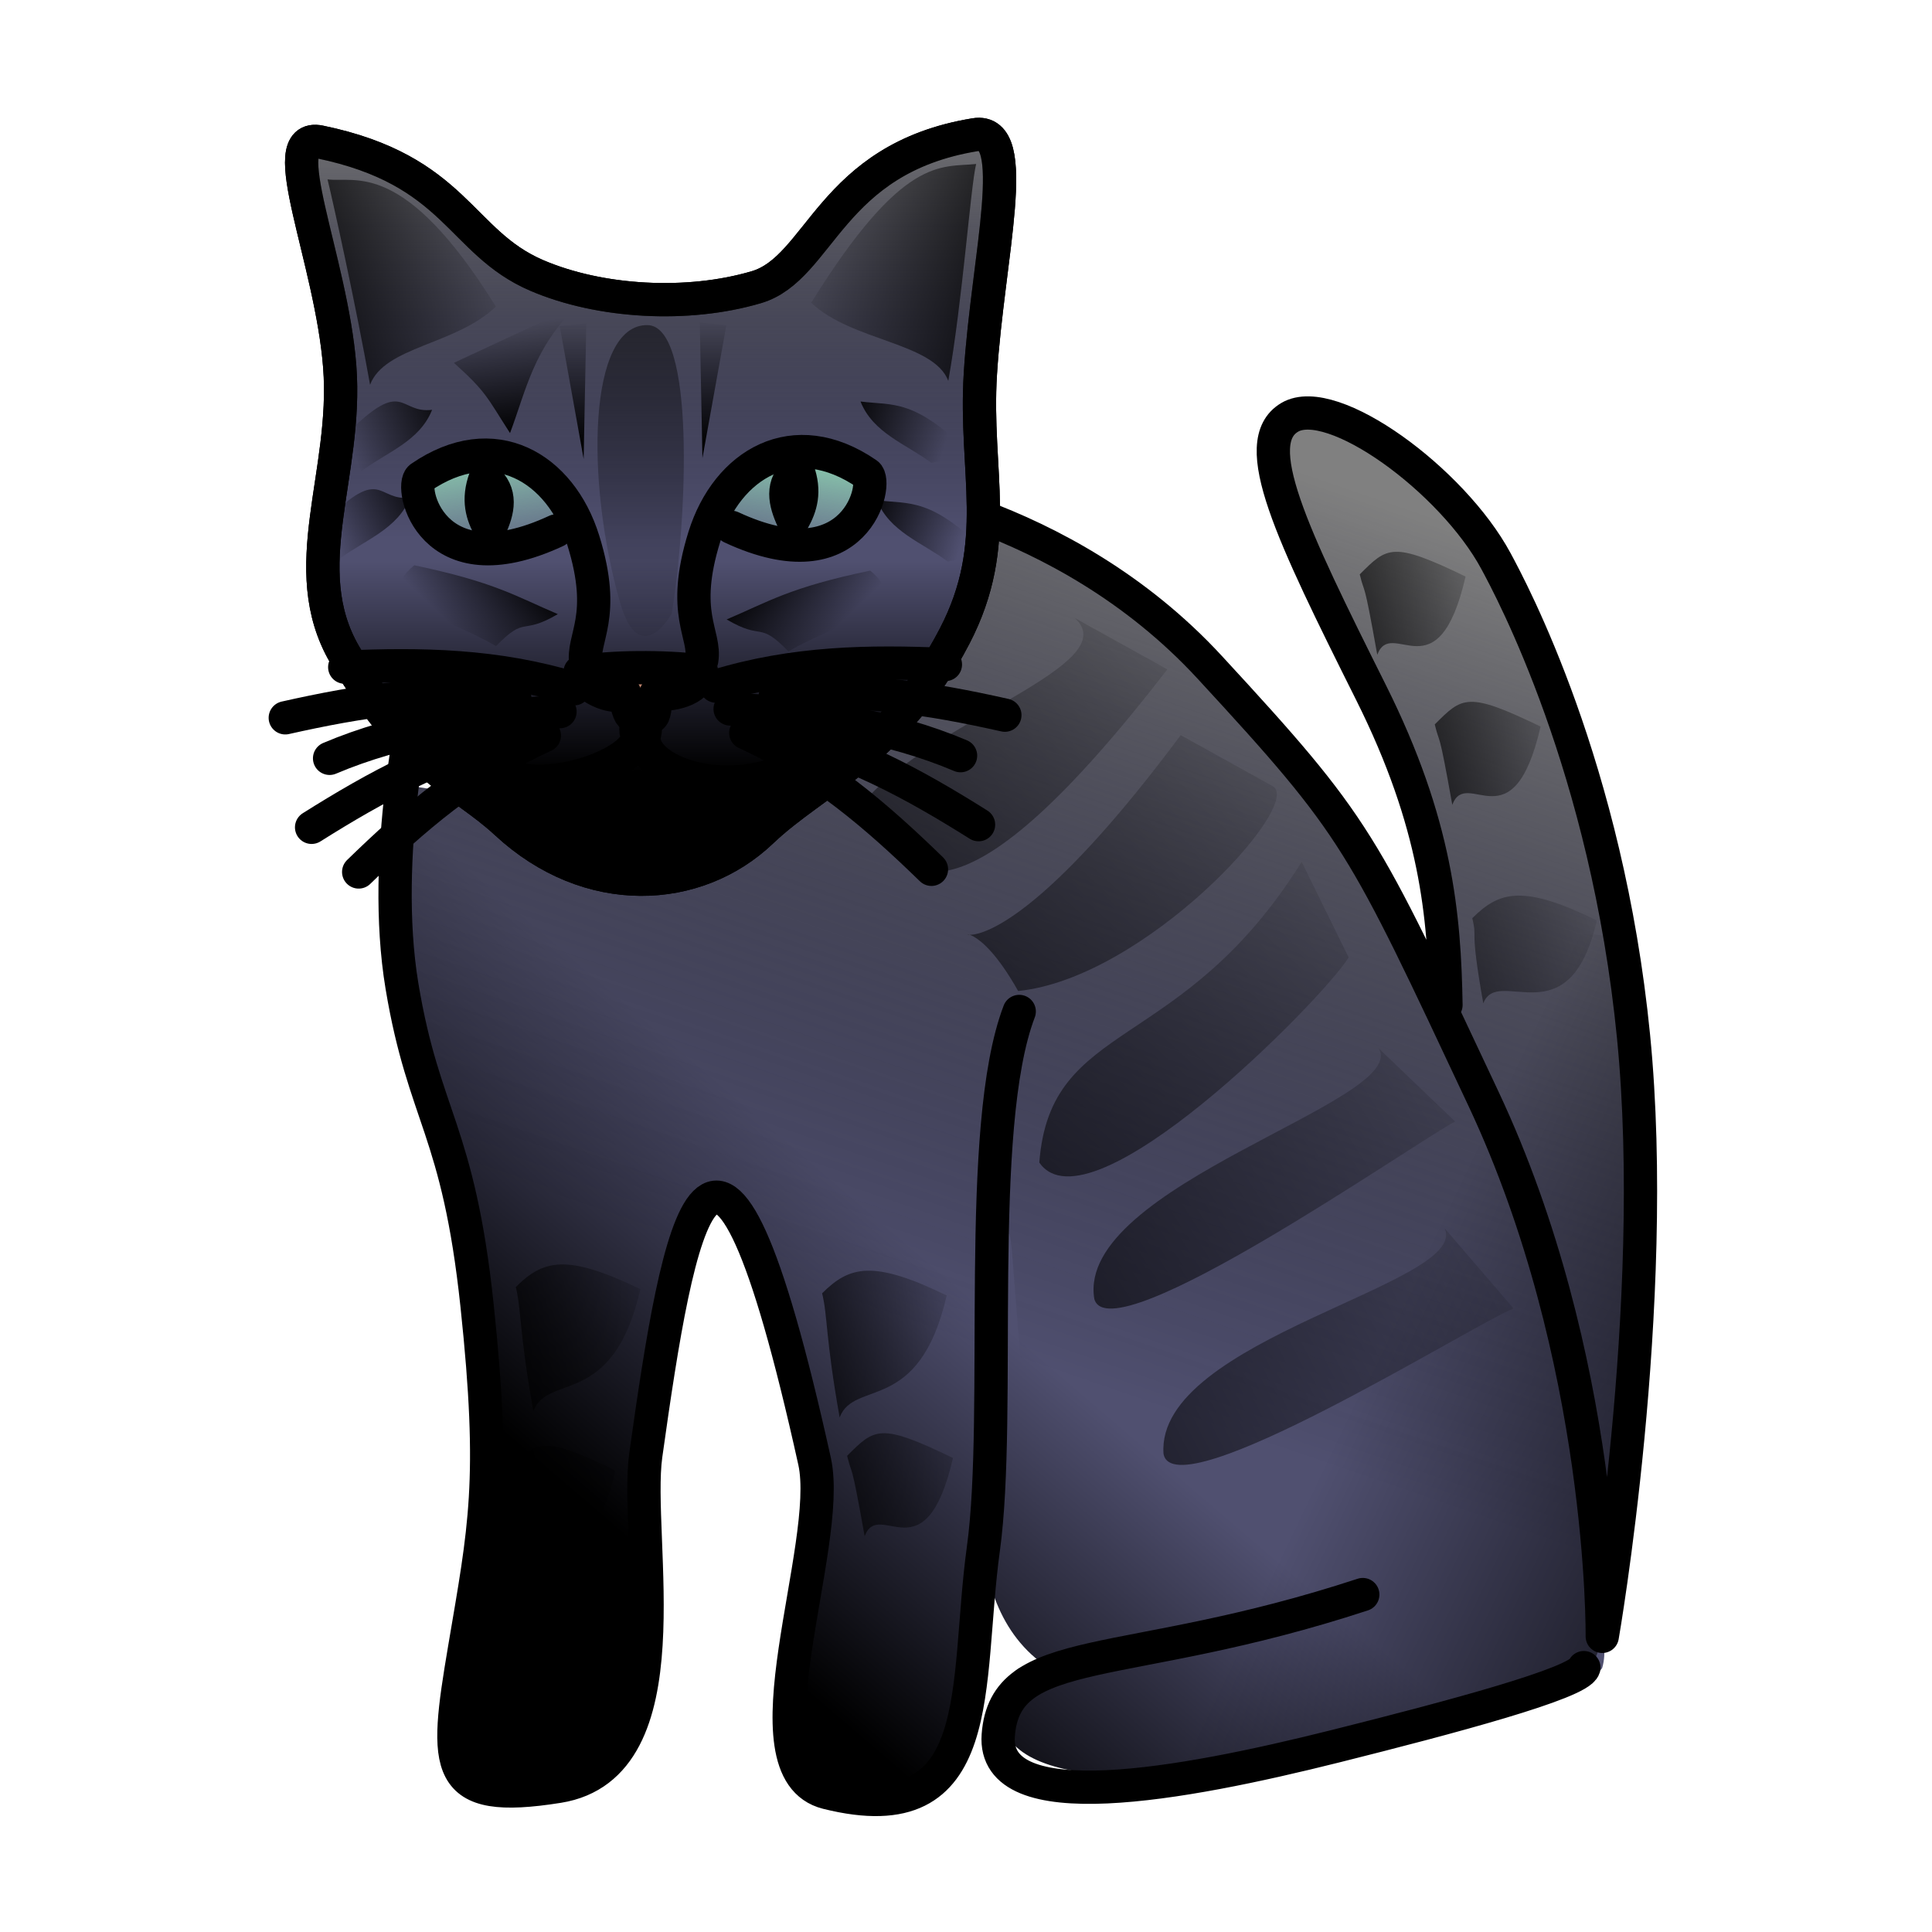
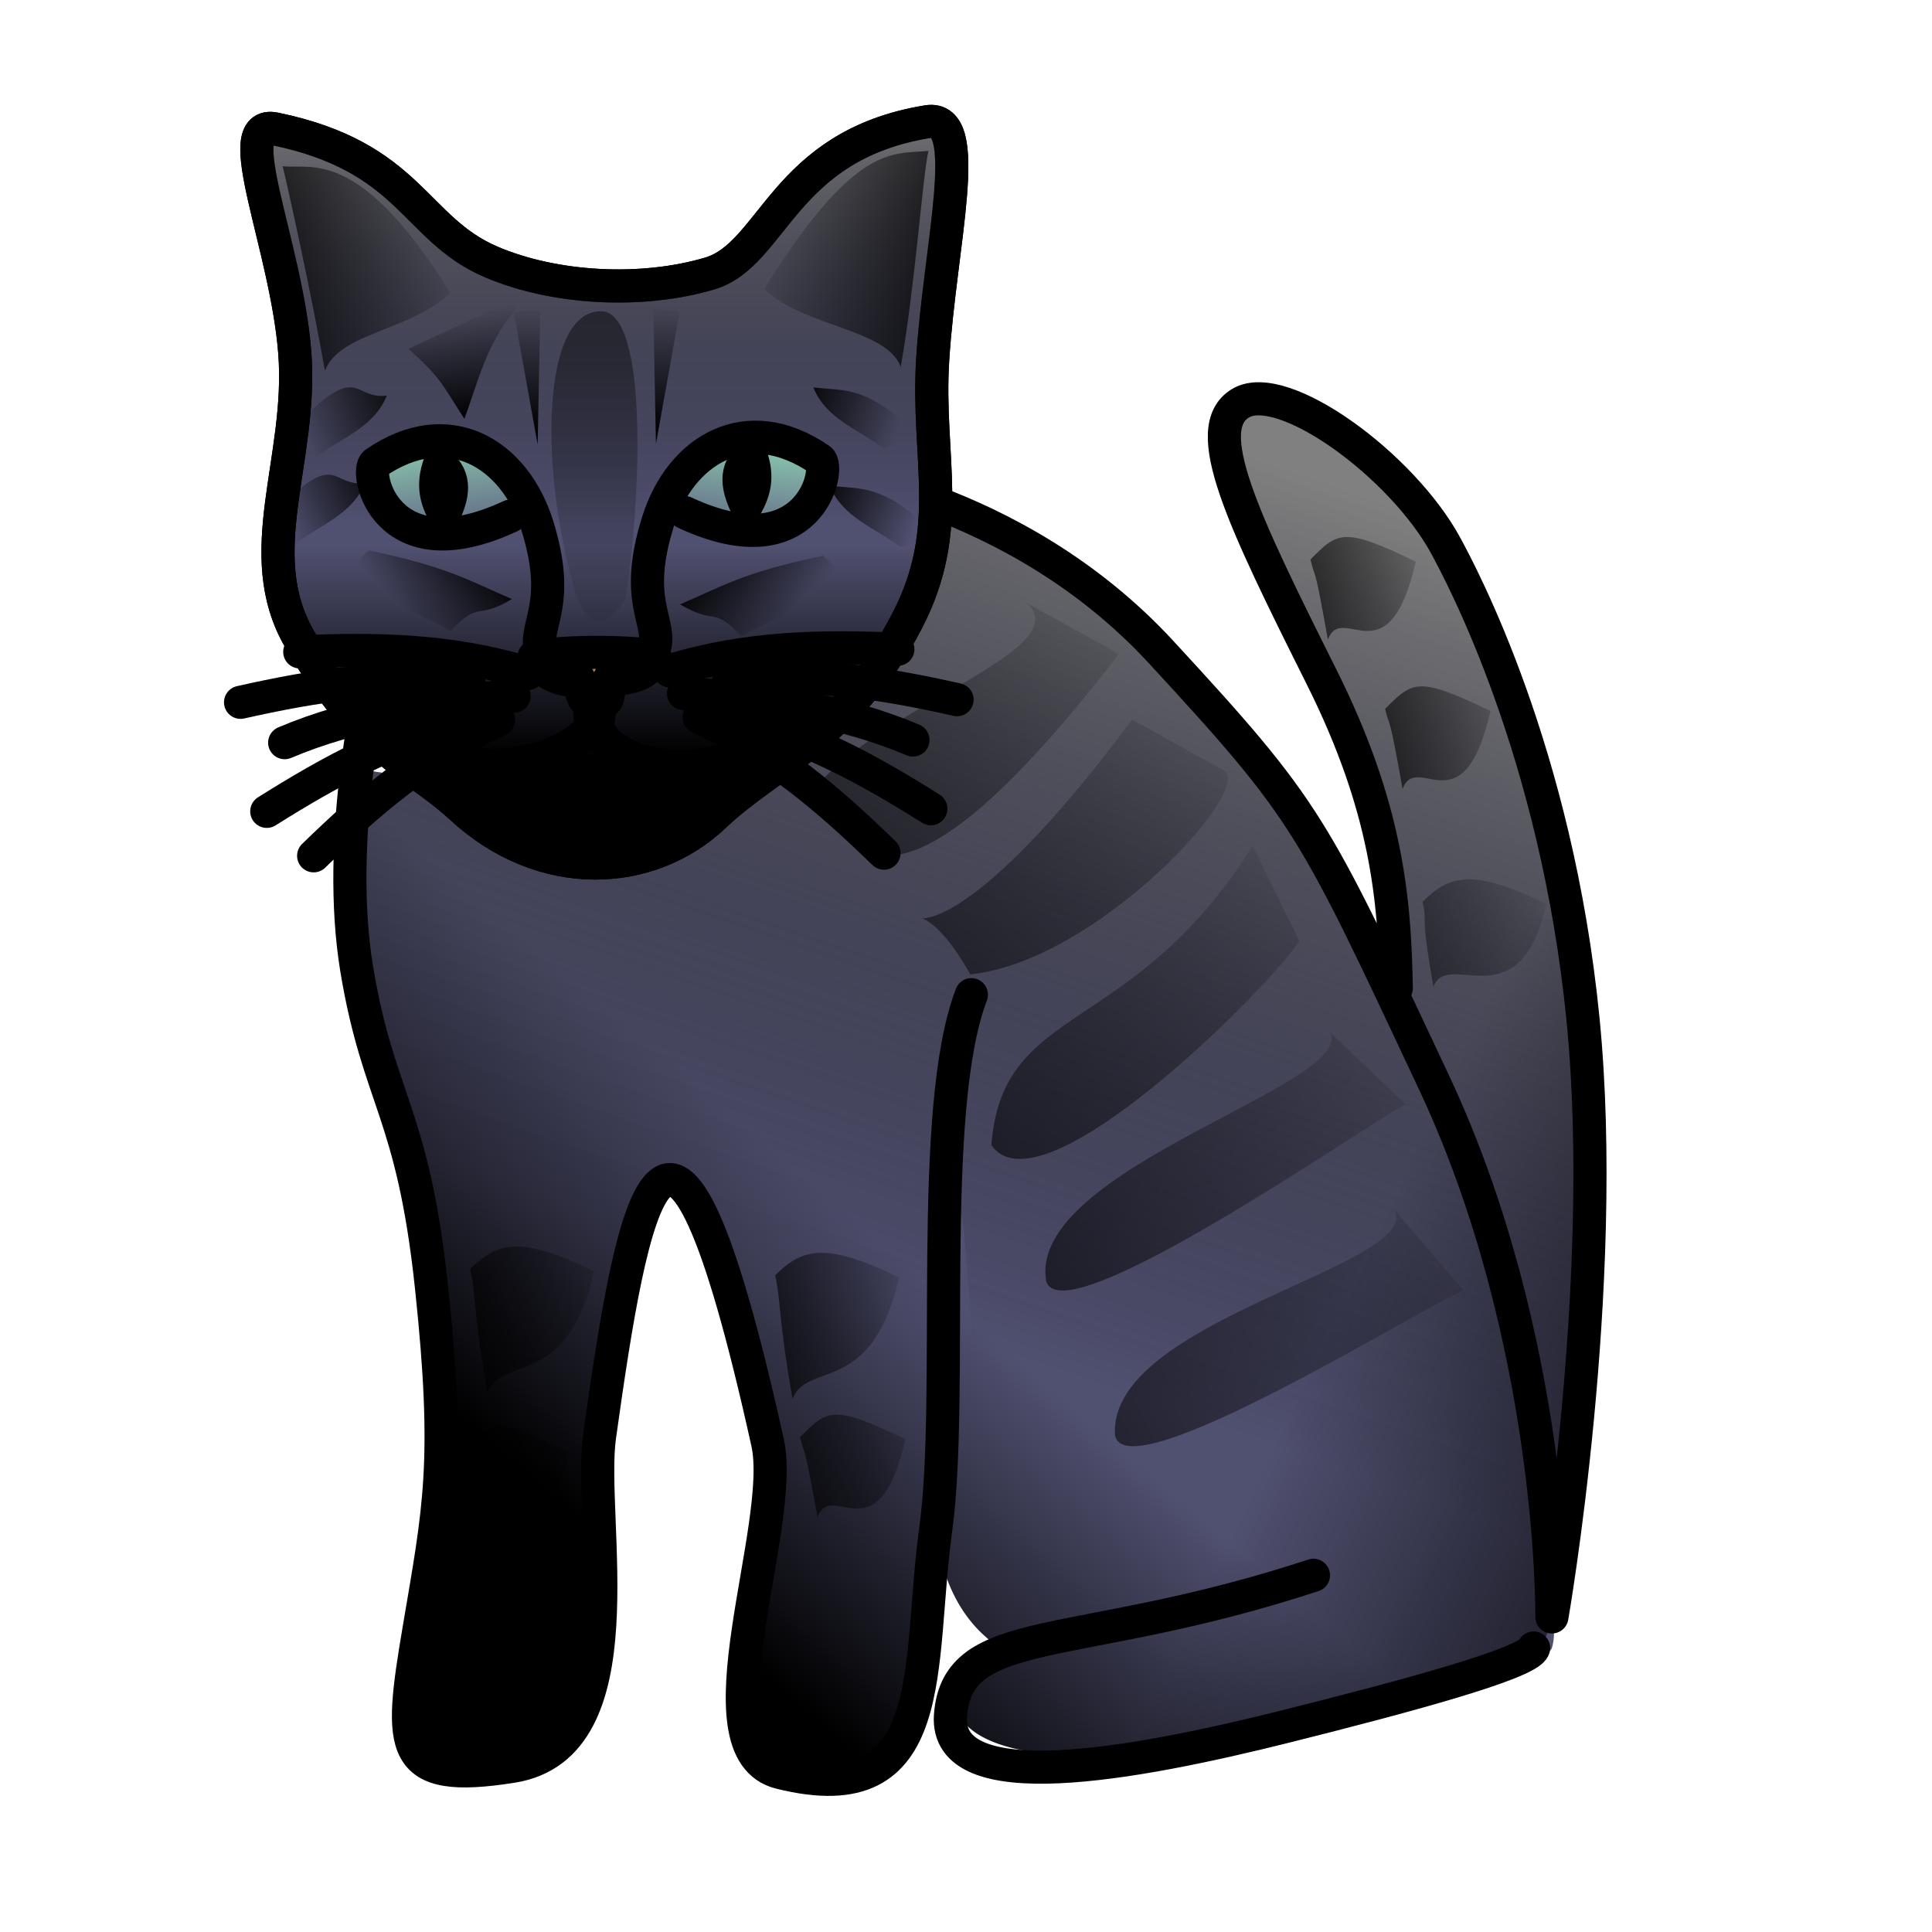
- <svg xmlns="http://www.w3.org/2000/svg" xmlns:xlink="http://www.w3.org/1999/xlink" overflow="hidden" viewBox="-21 -6 929 929" id="svg36220" version="1.0">
+ <svg xmlns="http://www.w3.org/2000/svg" xmlns:xlink="http://www.w3.org/1999/xlink" viewBox="0 0 933 933" width="933" height="933" id="svg36220" version="1.0">
  <defs id="defs36222">
    <linearGradient xlink:href="#linearGradient2507" id="linearGradient3296" gradientUnits="userSpaceOnUse" x1="472.81" y1="747.087" x2="472.81" y2="566.33" gradientTransform="matrix(0.559455,0,0,0.559455,27.3235,-53.02605)" />
    <linearGradient id="linearGradient3284">
      <stop style="stop-color:#808080;stop-opacity:1;" offset="0" id="stop3286" />
      <stop style="stop-color:#000000;stop-opacity:0;" offset="1" id="stop3288" />
    </linearGradient>
    <linearGradient xlink:href="#linearGradient3284" id="linearGradient3290" x1="466.629" y1="160.42" x2="466.629" y2="546.33" gradientUnits="userSpaceOnUse" gradientTransform="matrix(0.559455,0,0,0.559455,27.3235,-53.02605)" />
    <linearGradient xlink:href="#linearGradient3268" id="linearGradient3278" gradientUnits="userSpaceOnUse" x1="337.506" y1="472.642" x2="352.788" y2="578.182" gradientTransform="matrix(-0.559456,0,0,0.559456,549.4887,-52.09384)" />
    <linearGradient id="linearGradient3268">
      <stop style="stop-color:#8accae;stop-opacity:1;" offset="0" id="stop3270" />
      <stop style="stop-color:#9fc1cd;stop-opacity:0;" offset="1" id="stop3272" />
    </linearGradient>
    <linearGradient xlink:href="#linearGradient3268" id="linearGradient3274" x1="337.506" y1="472.642" x2="352.788" y2="578.182" gradientUnits="userSpaceOnUse" gradientTransform="matrix(0.559456,0,0,0.559456,27.32348,-53.02622)" />
    <linearGradient xlink:href="#linearGradient2305" id="linearGradient2313" x1="2087.14" y1="-485" x2="2033.252" y2="-862.516" gradientUnits="userSpaceOnUse" gradientTransform="matrix(0.135611,0,0,0.135611,-56.0192,268.0155)" />
    <linearGradient xlink:href="#linearGradient2305" id="linearGradient2311" x1="2394.735" y1="-485" x2="2394.735" y2="-938.333" gradientUnits="userSpaceOnUse" gradientTransform="matrix(0.135611,0,0,0.135611,-70.21801,275.0347)" />
    <linearGradient xlink:href="#linearGradient2305" id="linearGradient2317" gradientUnits="userSpaceOnUse" gradientTransform="matrix(1.323656e-2,-0.134963,0.134963,1.323656e-2,204.0726,567.4393)" x1="2470.081" y1="-364.988" x2="2309.711" y2="-733.761" />
    <linearGradient xlink:href="#linearGradient2305" id="linearGradient2323" gradientUnits="userSpaceOnUse" x1="2234.743" y1="-614.407" x2="1987.283" y2="-832.365" gradientTransform="matrix(5.436992e-3,-0.135501,0.135501,5.436992e-3,301.7144,571.9769)" />
    <linearGradient xlink:href="#linearGradient2305" id="linearGradient2333" gradientUnits="userSpaceOnUse" x1="3417.107" y1="711.97" x2="1424.29" y2="-1470.32" gradientTransform="matrix(-0.135611,0,0,0.135611,769.5485,490.5709)" />
    <linearGradient xlink:href="#linearGradient2305" id="linearGradient2335" gradientUnits="userSpaceOnUse" gradientTransform="matrix(-0.135611,0,0,0.135611,646.6309,274.6346)" x1="2394.735" y1="-485" x2="2394.735" y2="-938.333" />
    <linearGradient xlink:href="#linearGradient2305" id="linearGradient2337" gradientUnits="userSpaceOnUse" gradientTransform="matrix(-1.323656e-2,-0.134963,-0.134963,1.323656e-2,372.8463,568.7171)" x1="2437.968" y1="-388.633" x2="2293.654" y2="-745.584" />
    <linearGradient xlink:href="#linearGradient2305" id="linearGradient2339" gradientUnits="userSpaceOnUse" gradientTransform="matrix(-5.436992e-3,-0.135501,-0.135501,5.436992e-3,273.9263,574.5338)" x1="2234.743" y1="-614.407" x2="1987.283" y2="-832.365" />
    <linearGradient xlink:href="#linearGradient2305" id="linearGradient2363" gradientUnits="userSpaceOnUse" x1="1647.14" y1="-382.909" x2="2633.252" y2="-582.909" gradientTransform="matrix(0.122631,0,0,0.122631,-96.49093,199.2562)" />
    <linearGradient xlink:href="#linearGradient2305" id="linearGradient2367" gradientUnits="userSpaceOnUse" gradientTransform="matrix(-0.122631,0,0,0.122631,683.0004,197.3913)" x1="1647.14" y1="-382.909" x2="2633.252" y2="-582.909" />
    <linearGradient xlink:href="#linearGradient2305" id="linearGradient3256" gradientUnits="userSpaceOnUse" gradientTransform="matrix(0.133886,-2.155478e-2,-2.155478e-2,-0.133886,-43.03392,170.2316)" x1="2653.51" y1="1167.897" x2="2228.905" y2="-1469.516" />
    <linearGradient xlink:href="#linearGradient2305" id="linearGradient3260" gradientUnits="userSpaceOnUse" gradientTransform="matrix(-1.323656e-2,-0.134963,-0.134963,1.323656e-2,364.9345,521.246)" x1="2437.968" y1="-388.633" x2="2293.654" y2="-745.584" />
    <linearGradient id="linearGradient2305">
      <stop style="stop-color:#000000;stop-opacity:1;" offset="0" id="stop2307" />
      <stop style="stop-color:#000000;stop-opacity:0;" offset="1" id="stop2309" />
    </linearGradient>
    <linearGradient xlink:href="#linearGradient2305" id="linearGradient3264" gradientUnits="userSpaceOnUse" gradientTransform="matrix(1.323656e-2,-0.134963,0.134963,1.323656e-2,214.6218,525.2427)" x1="2470.081" y1="-364.988" x2="2309.711" y2="-733.761" />
    <linearGradient id="linearGradient2507">
      <stop style="stop-color:#000000;stop-opacity:1;" offset="0" id="stop2509" />
      <stop style="stop-color:#505070;stop-opacity:1;" offset="1" id="stop2511" />
    </linearGradient>
    <linearGradient xlink:href="#linearGradient2305" id="linearGradient6310" gradientUnits="userSpaceOnUse" gradientTransform="matrix(-0.135611,0,0,0.135611,820.4707,546.8879)" x1="3417.107" y1="711.97" x2="1424.29" y2="-1470.32" />
    <linearGradient xlink:href="#linearGradient2305" id="linearGradient6314" gradientUnits="userSpaceOnUse" gradientTransform="matrix(-0.135611,0,0,0.135611,858.931,613.6362)" x1="3417.107" y1="711.97" x2="1424.29" y2="-1470.32" />
    <linearGradient xlink:href="#linearGradient2305" id="linearGradient6318" gradientUnits="userSpaceOnUse" gradientTransform="matrix(-0.131149,-3.44993e-2,-3.44993e-2,0.131149,852.8161,751.1836)" x1="3417.107" y1="711.97" x2="1424.29" y2="-1470.32" />
    <linearGradient xlink:href="#linearGradient2305" id="linearGradient6322" gradientUnits="userSpaceOnUse" gradientTransform="matrix(-0.127182,-4.706129e-2,-4.706129e-2,0.127182,861.1326,866.569)" x1="3417.107" y1="711.97" x2="1424.29" y2="-1470.32" />
    <linearGradient xlink:href="#linearGradient2305" id="linearGradient6326" gradientUnits="userSpaceOnUse" gradientTransform="matrix(0.122631,0,0,0.122631,-17.98409,692.7969)" x1="1647.14" y1="-382.909" x2="2633.252" y2="-582.909" />
    <linearGradient xlink:href="#linearGradient2305" id="linearGradient6330" gradientUnits="userSpaceOnUse" gradientTransform="matrix(0.122631,0,0,0.122631,-20.99005,779.9697)" x1="1647.14" y1="-382.909" x2="2633.252" y2="-582.909" />
    <linearGradient xlink:href="#linearGradient2305" id="linearGradient6334" gradientUnits="userSpaceOnUse" gradientTransform="matrix(0.122631,0,0,0.122631,129.308,695.8028)" x1="1647.14" y1="-382.909" x2="2633.252" y2="-582.909" />
    <linearGradient xlink:href="#linearGradient2305" id="linearGradient6338" gradientUnits="userSpaceOnUse" gradientTransform="matrix(0.122631,0,0,0.122631,141.3319,773.9578)" x1="1647.14" y1="-382.909" x2="2633.252" y2="-582.909" />
    <linearGradient xlink:href="#linearGradient2305" id="linearGradient6342" gradientUnits="userSpaceOnUse" gradientTransform="matrix(0.122631,0,0,0.122631,441.928,515.4452)" x1="1290.379" y1="-26.147" x2="2633.252" y2="-582.909" />
    <linearGradient xlink:href="#linearGradient2305" id="linearGradient6346" gradientUnits="userSpaceOnUse" gradientTransform="matrix(0.122631,0,0,0.122631,423.8922,422.2604)" x1="1647.14" y1="-382.909" x2="2633.252" y2="-582.909" />
    <linearGradient xlink:href="#linearGradient2305" id="linearGradient6350" gradientUnits="userSpaceOnUse" gradientTransform="matrix(0.122631,0,0,0.122631,387.8207,350.1173)" x1="1647.14" y1="-382.909" x2="2633.252" y2="-582.909" />
    <linearGradient xlink:href="#linearGradient3284" id="linearGradient6369" gradientUnits="userSpaceOnUse" x1="539.627" y1="160.312" x2="387.865" y2="602.174" gradientTransform="matrix(0.961908,0,0,0.961908,3.965014,38.36902)" />
    <linearGradient xlink:href="#linearGradient2507" id="linearGradient6373" gradientUnits="userSpaceOnUse" x1="412.631" y1="830.207" x2="545.043" y2="675.333" gradientTransform="matrix(0.961908,0,0,0.961908,3.965014,38.36902)" />
    <linearGradient xlink:href="#linearGradient2305" id="linearGradient6389" gradientUnits="userSpaceOnUse" gradientTransform="matrix(-0.127182,-4.706129e-2,-4.706129e-2,0.127182,903.5076,934.7828)" x1="585.863" y1="-458.222" x2="2624.375" y2="-647.816" />
  </defs>
  <g id="layer1">
    <path style="fill:url(#linearGradient6373);fill-opacity:1;fill-rule:evenodd;stroke:none;stroke-width:16;stroke-linecap:round;stroke-linejoin:round;stroke-miterlimit:4;stroke-dasharray:none;stroke-opacity:1" d="M 450.35,232.254 C 370.364,378.224 209.517,384.453 166.287,369.025 C 166.287,369.025 161.778,405.096 172.299,468.221 C 182.82,531.347 199.352,536.607 208.37,621.526 C 217.388,706.444 212.128,728.989 202.358,786.853 C 192.589,844.718 191.744,861.863 247.448,852.985 C 309.451,843.102 283.904,733.837 289.531,693.669 C 305.149,582.182 322.865,480.562 370.692,696.675 C 379.667,737.229 334.722,845.495 376.704,855.99 C 454.859,875.529 442.835,804.138 451.853,738.758 C 460.871,673.378 433.411,754.637 477.013,791.355 C 506.135,815.878 463.914,770.6 460.612,815.938 C 457.663,856.426 547.205,853.297 620.983,834.819 C 674.913,821.313 747.189,803.386 749.443,795.871 C 751.698,788.356 749.443,780.841 749.443,780.841 C 749.443,780.841 777.249,621.526 764.473,492.269 C 751.698,363.013 705.609,277.312 698.342,263.816 C 679.766,229.318 632.497,192.463 607.712,192.575 C 604.422,192.59 601.523,193.27 599.145,194.679 C 578.855,206.703 599.897,250.289 638.223,326.941 C 669.802,390.099 673.543,434.404 671.198,474.684 C 634.158,394.216 626.559,384.715 566.259,319.337 C 494.867,241.933 383.788,231.547 389.313,227.127" id="path6371" />
    <path id="path6367" d="M 450.35,232.254 C 370.364,378.224 209.517,384.453 166.287,369.025 C 166.287,369.025 161.778,405.096 172.299,468.221 C 182.82,531.347 199.352,536.607 208.37,621.526 C 217.388,706.444 212.128,728.989 202.358,786.853 C 192.589,844.718 191.744,861.863 247.448,852.985 C 309.451,843.102 283.904,733.837 289.531,693.669 C 305.149,582.182 322.865,480.562 370.692,696.675 C 379.667,737.229 334.722,845.495 376.704,855.99 C 454.859,875.529 442.835,804.138 451.853,738.758 C 460.871,673.378 461.902,548.964 465.831,598.77 L 477.013,740.532 C 479.846,776.445 572.081,750.438 635.217,777.836 C 539.745,792.422 558.932,766.181 555.629,811.518 C 552.68,852.007 547.205,854.402 620.983,835.924 C 674.913,822.417 747.189,803.386 749.443,795.871 C 751.698,788.356 749.443,780.841 749.443,780.841 C 749.443,780.841 777.249,621.526 764.473,492.269 C 751.698,363.013 705.609,277.312 698.342,263.816 C 679.766,229.318 632.497,192.463 607.712,192.575 C 604.422,192.59 601.523,193.27 599.145,194.679 C 578.855,206.703 599.897,250.289 638.223,326.941 C 669.802,390.099 673.543,434.404 671.198,474.684 C 634.158,394.216 628.768,383.61 568.469,318.232 C 497.077,240.829 408.095,244.805 425.773,237.071" style="fill:url(#linearGradient6369);fill-opacity:1;fill-rule:evenodd;stroke:none;stroke-width:16;stroke-linecap:round;stroke-linejoin:round;stroke-miterlimit:4;stroke-dasharray:none;stroke-opacity:1" />
    <path style="fill:none;fill-opacity:0.75;fill-rule:evenodd;stroke:#000000;stroke-width:16;stroke-linecap:round;stroke-linejoin:round;stroke-miterlimit:4;stroke-dasharray:none;stroke-opacity:1" d="M 392.808,227.127 C 392.808,227.127 489.343,237.514 560.735,314.918 C 632.126,392.321 633.714,397.582 692.33,522.329 C 750.947,647.076 749.444,780.842 749.444,780.842 C 749.444,780.842 777.249,621.526 764.474,492.269 C 751.698,363.013 705.609,277.312 698.342,263.816 C 677.301,224.739 619.436,182.655 599.146,194.679 C 578.855,206.703 599.897,250.289 638.223,326.941 C 669.802,390.099 673.543,434.405 674.295,477.24" id="path5431" />
    <path style="fill:url(#linearGradient3296);fill-opacity:1;fill-rule:evenodd;stroke:#000000;stroke-width:16;stroke-linecap:round;stroke-linejoin:round;stroke-miterlimit:4;stroke-dasharray:none;stroke-opacity:1" d="M 237.062,126.434 C 199.951,110.499 198.396,75.809 132.757,62.256 C 110.077,57.573 138.378,118.603 142.359,170.281 C 146.34,221.967 120.52,267.198 144.749,308.8 C 176.946,364.086 200.625,369.496 222.421,389.722 C 262.119,426.561 313.871,423.657 345.197,393.814 C 371.698,368.567 408.93,355.947 438.063,299.825 C 461.373,254.92 447.413,221.254 450.428,173.466 C 453.945,117.721 470.693,55.038 447.812,58.79 C 377.831,70.267 373.644,122.946 342.691,132.096 C 309.714,141.846 267.573,139.535 237.062,126.434 z " id="path3294" />
    <path id="path3280" d="M 237.062,126.434 C 199.951,110.499 198.396,75.809 132.757,62.256 C 110.077,57.573 138.378,118.603 142.359,170.281 C 146.34,221.967 120.52,267.198 144.749,308.8 C 176.946,364.086 200.625,369.496 222.421,389.722 C 262.119,426.561 313.871,423.657 345.197,393.814 C 371.698,368.567 408.93,355.947 438.063,299.825 C 461.373,254.92 447.413,221.254 450.428,173.466 C 453.945,117.721 470.693,55.038 447.812,58.79 C 377.831,70.267 373.644,122.946 342.691,132.096 C 309.714,141.846 267.573,139.535 237.062,126.434 z " style="fill:url(#linearGradient3290);fill-opacity:1;fill-rule:evenodd;stroke:#000000;stroke-width:16;stroke-linecap:round;stroke-linejoin:round;stroke-miterlimit:4;stroke-dasharray:none;stroke-opacity:1" />
    <path style="fill:url(#linearGradient3278);fill-opacity:1;fill-rule:evenodd;stroke:none;stroke-width:16;stroke-linecap:round;stroke-linejoin:round;stroke-miterlimit:4;stroke-dasharray:none;stroke-opacity:1" d="M 324.147,246.996 C 335.013,212.109 365.19,201.547 395.567,224.559 C 403.137,230.293 385.048,278.726 324.147,246.996 z " id="path3276" />
    <path id="path3266" d="M 252.665,246.063 C 241.799,211.176 211.622,200.615 181.245,223.626 C 173.675,229.361 191.764,277.793 252.665,246.063 z " style="fill:url(#linearGradient3274);fill-opacity:1;fill-rule:evenodd;stroke:none;stroke-width:16;stroke-linecap:round;stroke-linejoin:round;stroke-miterlimit:4;stroke-dasharray:none;stroke-opacity:1" />
    <path id="path2267" d="M 257.943,317.121 C 259.546,324.216 273.685,330.75 279.42,327.531 C 282.16,344.687 284.944,336.851 287.732,336.409 C 290.202,336.017 294.039,345.831 294.346,327.605 C 300.607,328.625 314.807,326.278 315.795,317.062 L 316.247,316.61 C 298.046,314.327 272.527,314.582 257.943,317.121 z " style="fill:#c1856e;fill-opacity:1;fill-rule:evenodd;stroke:#000000;stroke-width:16;stroke-linecap:round;stroke-linejoin:round;stroke-miterlimit:4;stroke-dasharray:none;stroke-opacity:1" />
    <path style="fill:none;fill-opacity:0.75;fill-rule:evenodd;stroke:#000000;stroke-width:16;stroke-linecap:round;stroke-linejoin:round;stroke-miterlimit:4;stroke-dasharray:none;stroke-opacity:1" d="M 255.06,325.198 C 217.563,313.688 181.068,313.2 144.763,314.802" id="path2281" />
    <path id="path2283" d="M 226.581,330.01 C 187.645,325.269 151.632,331.204 116.174,339.162" style="fill:none;fill-opacity:0.75;fill-rule:evenodd;stroke:#000000;stroke-width:16;stroke-linecap:round;stroke-linejoin:round;stroke-miterlimit:4;stroke-dasharray:none;stroke-opacity:1" />
    <path style="fill:none;fill-opacity:0.75;fill-rule:evenodd;stroke:#000000;stroke-width:16;stroke-linecap:round;stroke-linejoin:round;stroke-miterlimit:4;stroke-dasharray:none;stroke-opacity:1" d="M 248.277,336.186 C 209.123,338.522 170.928,344.441 137.478,358.644" id="path2285" />
    <path id="path2289" d="M 353.399,365.77 C 319.9,377.915 285.387,362.075 288.944,347.053 C 291.209,337.489 283.013,340.097 285.131,347.047 C 288.854,359.261 242.794,378.032 218.774,365.482" style="fill:none;fill-opacity:0.75;fill-rule:evenodd;stroke:#000000;stroke-width:16;stroke-linecap:round;stroke-linejoin:round;stroke-miterlimit:4;stroke-dasharray:none;stroke-opacity:1" />
    <path style="fill:none;fill-opacity:0.75;fill-rule:evenodd;stroke:#000000;stroke-width:16;stroke-linecap:round;stroke-linejoin:round;stroke-miterlimit:4;stroke-dasharray:none;stroke-opacity:1" d="M 260.724,313.134 C 258.634,300.598 271.073,291.066 259.458,253.776 C 248.592,218.889 216.419,199.395 181.245,223.627 C 175.565,227.539 185.975,277.45 246.451,249.28" id="path2291" />
    <path style="fill:#000000;fill-opacity:1;fill-rule:evenodd;stroke:#000000;stroke-width:16;stroke-linecap:round;stroke-linejoin:round;stroke-miterlimit:4;stroke-dasharray:none;stroke-opacity:1" d="M 212.337,223.992 C 220.549,230.97 218.602,239.405 214.536,248.143 C 210.907,241.626 208.528,234.447 212.337,223.992 z " id="path2293" />
    <path style="fill:url(#linearGradient2313);fill-opacity:1;fill-rule:evenodd;stroke:none;stroke-width:16;stroke-linecap:round;stroke-linejoin:round;stroke-miterlimit:4;stroke-dasharray:none;stroke-opacity:1" d="M 197.249,168.457 C 212.893,182.496 213.017,184.831 224.243,202.244 C 231.985,181.752 235.461,161.26 256.789,140.768 L 197.249,168.457 z " id="path2299" />
    <path style="fill:url(#linearGradient2311);fill-opacity:1;fill-rule:evenodd;stroke:none;stroke-width:16;stroke-linecap:round;stroke-linejoin:round;stroke-miterlimit:4;stroke-dasharray:none;stroke-opacity:1" d="M 248.141,150.77 L 259.648,214.697 L 260.926,149.491 L 248.141,150.77 z " id="path2303" />
    <path id="path2315" d="M 142.16,262.764 C 154.278,253.694 170.231,248.458 176.22,233.259 C 160.077,235.253 162.945,217.253 135.615,244.399 L 142.16,262.764 z " style="fill:url(#linearGradient2317);fill-opacity:1;fill-rule:evenodd;stroke:none;stroke-width:16;stroke-linecap:round;stroke-linejoin:round;stroke-miterlimit:4;stroke-dasharray:none;stroke-opacity:1" />
    <path id="path2321" d="M 217.504,304.692 C 232.16,289.624 229.383,299.822 247.233,289.304 C 227.067,280.746 216.959,273.894 178.16,265.825 C 155.903,284.605 191.228,289.148 217.504,304.692 z " style="fill:url(#linearGradient2323);fill-opacity:1;fill-rule:evenodd;stroke:none;stroke-width:16;stroke-linecap:round;stroke-linejoin:round;stroke-miterlimit:4;stroke-dasharray:none;stroke-opacity:1" />
    <path id="path2325" d="M 540.328,315.863 C 443.523,441.123 411.53,425.54 394.292,379.828 C 427.906,339.661 520.477,313.671 495.818,291.18 L 540.328,315.863 z " style="fill:url(#linearGradient2333);fill-opacity:1;fill-rule:evenodd;stroke:none;stroke-width:16;stroke-linecap:round;stroke-linejoin:round;stroke-miterlimit:4;stroke-dasharray:none;stroke-opacity:1" />
    <path id="path2327" d="M 328.272,150.37 L 316.765,214.297 L 315.487,149.091 L 328.272,150.37 z " style="fill:url(#linearGradient2335);fill-opacity:1;fill-rule:evenodd;stroke:none;stroke-width:16;stroke-linecap:round;stroke-linejoin:round;stroke-miterlimit:4;stroke-dasharray:none;stroke-opacity:1" />
    <path style="fill:url(#linearGradient2337);fill-opacity:1;fill-rule:evenodd;stroke:none;stroke-width:16;stroke-linecap:round;stroke-linejoin:round;stroke-miterlimit:4;stroke-dasharray:none;stroke-opacity:1" d="M 434.759,264.043 C 422.641,254.972 406.688,249.737 400.699,234.538 C 416.841,236.532 426.631,232.996 453.961,260.143 L 434.759,264.043 z " id="path2329" />
    <path style="fill:url(#linearGradient2339);fill-opacity:1;fill-rule:evenodd;stroke:none;stroke-width:16;stroke-linecap:round;stroke-linejoin:round;stroke-miterlimit:4;stroke-dasharray:none;stroke-opacity:1" d="M 358.136,307.25 C 343.481,292.181 346.257,302.379 328.408,291.861 C 348.573,283.303 358.681,276.451 397.48,268.382 C 419.737,287.163 384.412,291.705 358.136,307.25 z " id="path2331" />
    <path style="fill:none;fill-opacity:0.75;fill-rule:evenodd;stroke:#000000;stroke-width:16;stroke-linecap:round;stroke-linejoin:round;stroke-miterlimit:4;stroke-dasharray:none;stroke-opacity:1" d="M 240.755,347.696 C 205.096,364.036 177.517,387.942 151.47,413.283" id="path2341" />
    <path style="fill:none;fill-opacity:0.75;fill-rule:evenodd;stroke:#000000;stroke-width:16;stroke-linecap:round;stroke-linejoin:round;stroke-miterlimit:4;stroke-dasharray:none;stroke-opacity:1" d="M 229.833,346.301 C 191.55,354.842 159.59,372.468 128.829,391.816" id="path2343" />
    <path id="path2345" d="M 323.299,323.92 C 360.796,312.409 397.291,311.921 433.596,313.523" style="fill:none;fill-opacity:0.75;fill-rule:evenodd;stroke:#000000;stroke-width:16;stroke-linecap:round;stroke-linejoin:round;stroke-miterlimit:4;stroke-dasharray:none;stroke-opacity:1" />
    <path style="fill:none;fill-opacity:0.75;fill-rule:evenodd;stroke:#000000;stroke-width:16;stroke-linecap:round;stroke-linejoin:round;stroke-miterlimit:4;stroke-dasharray:none;stroke-opacity:1" d="M 351.778,328.732 C 390.714,323.991 426.727,329.925 462.185,337.884" id="path2347" />
    <path id="path2349" d="M 330.082,334.908 C 369.236,337.244 407.431,343.163 440.881,357.366" style="fill:none;fill-opacity:0.75;fill-rule:evenodd;stroke:#000000;stroke-width:16;stroke-linecap:round;stroke-linejoin:round;stroke-miterlimit:4;stroke-dasharray:none;stroke-opacity:1" />
    <path id="path2351" d="M 337.604,346.417 C 373.263,362.758 400.842,386.664 426.889,412.004" style="fill:none;fill-opacity:0.75;fill-rule:evenodd;stroke:#000000;stroke-width:16;stroke-linecap:round;stroke-linejoin:round;stroke-miterlimit:4;stroke-dasharray:none;stroke-opacity:1" />
    <path id="path2353" d="M 348.526,345.023 C 386.808,353.564 418.769,371.189 449.53,390.537" style="fill:none;fill-opacity:0.75;fill-rule:evenodd;stroke:#000000;stroke-width:16;stroke-linecap:round;stroke-linejoin:round;stroke-miterlimit:4;stroke-dasharray:none;stroke-opacity:1" />
    <path id="path2361" d="M 136.495,80.255 C 139.196,91.316 150.065,140.384 156.946,179.022 C 163.947,160.491 198.157,159.946 217.443,141.415 C 173.202,70.229 149.754,82.026 136.495,80.255 z " style="fill:url(#linearGradient2363);fill-opacity:1;fill-rule:evenodd;stroke:none;stroke-width:16;stroke-linecap:round;stroke-linejoin:round;stroke-miterlimit:4;stroke-dasharray:none;stroke-opacity:1" />
    <path style="fill:url(#linearGradient2367);fill-opacity:1;fill-rule:evenodd;stroke:none;stroke-width:16;stroke-linecap:round;stroke-linejoin:round;stroke-miterlimit:4;stroke-dasharray:none;stroke-opacity:1" d="M 448.375,72.852 C 445.674,83.913 441.868,138.519 434.987,177.157 C 427.986,158.626 388.351,158.081 369.065,139.551 C 413.307,68.364 431.386,74.623 448.375,72.852 z " id="path2365" />
    <path id="path3250" d="M 316.435,311.416 C 318.525,298.879 306.086,289.348 317.7,252.058 C 328.566,217.171 360.739,197.676 395.914,221.909 C 401.593,225.821 391.184,275.732 330.707,247.561" style="fill:none;fill-opacity:0.75;fill-rule:evenodd;stroke:#000000;stroke-width:16;stroke-linecap:round;stroke-linejoin:round;stroke-miterlimit:4;stroke-dasharray:none;stroke-opacity:1" />
    <path id="path3252" d="M 362.583,220.036 C 354.371,227.014 356.319,235.449 360.384,244.187 C 364.014,237.67 366.392,230.491 362.583,220.036 z " style="fill:#000000;fill-opacity:1;fill-rule:evenodd;stroke:#000000;stroke-width:16;stroke-linecap:round;stroke-linejoin:round;stroke-miterlimit:4;stroke-dasharray:none;stroke-opacity:1" />
    <path style="fill:url(#linearGradient3256);fill-opacity:1;fill-rule:evenodd;stroke:none;stroke-width:16;stroke-linecap:round;stroke-linejoin:round;stroke-miterlimit:4;stroke-dasharray:none;stroke-opacity:1" d="M 277.043,283.342 C 260.526,225.18 261.63,149.911 290.364,150.331 C 313.411,150.68 309.5,242.843 301.99,289.099 C 301.99,289.099 286.536,316.773 277.043,283.342 z " id="path3254" />
    <path id="path3258" d="M 426.847,216.571 C 414.729,207.501 398.776,202.265 392.787,187.067 C 408.93,189.06 418.719,185.525 446.05,212.672 L 426.847,216.571 z " style="fill:url(#linearGradient3260);fill-opacity:1;fill-rule:evenodd;stroke:none;stroke-width:16;stroke-linecap:round;stroke-linejoin:round;stroke-miterlimit:4;stroke-dasharray:none;stroke-opacity:1" />
    <path style="fill:url(#linearGradient3264);fill-opacity:1;fill-rule:evenodd;stroke:none;stroke-width:16;stroke-linecap:round;stroke-linejoin:round;stroke-miterlimit:4;stroke-dasharray:none;stroke-opacity:1" d="M 152.709,220.567 C 164.828,211.497 180.78,206.261 186.77,191.063 C 170.627,193.057 173.494,175.056 146.164,202.203 L 152.709,220.567 z " id="path3262" />
    <path style="fill:none;fill-opacity:0.75;fill-rule:evenodd;stroke:#000000;stroke-width:16;stroke-linecap:round;stroke-linejoin:round;stroke-miterlimit:4;stroke-dasharray:none;stroke-opacity:1" d="M 179.545,329.25 C 179.545,329.25 161.778,405.096 172.299,468.222 C 182.82,531.347 199.353,536.607 208.37,621.526 C 217.388,706.444 212.128,728.989 202.359,786.854 C 192.589,844.718 191.744,861.863 247.448,852.985 C 309.451,843.103 283.904,733.838 289.531,693.669 C 305.149,582.182 322.865,480.562 370.692,696.675 C 379.668,737.23 334.722,845.495 376.704,855.991 C 454.859,875.53 442.836,804.138 451.853,738.758 C 460.871,673.379 447.613,536.591 469.093,480.364 M 740.605,795.872 C 738.363,803.346 675.6,820.026 621.863,833.494 C 621.57,833.568 621.276,833.641 620.984,833.715 C 547.205,852.193 456.054,868.927 459.004,828.438 C 462.306,783.101 519.185,798.546 634.291,760.747" id="path6306" />
    <path style="fill:url(#linearGradient6310);fill-opacity:1;fill-rule:evenodd;stroke:none;stroke-width:16;stroke-linecap:round;stroke-linejoin:round;stroke-miterlimit:4;stroke-dasharray:none;stroke-opacity:1" d="M 591.25,372.18 C 605.411,381.634 529.198,464.43 468.565,470.525 C 429.143,400.291 426.496,509.047 546.74,347.497 L 591.25,372.18 z " id="path6308" />
    <path id="path6312" d="M 627.501,454.397 C 614.537,475.135 502.85,587.963 478.756,553.001 C 484.013,483.613 547.017,501.28 604.908,408.412 L 627.501,454.397 z " style="fill:url(#linearGradient6314);fill-opacity:1;fill-rule:evenodd;stroke:none;stroke-width:16;stroke-linecap:round;stroke-linejoin:round;stroke-miterlimit:4;stroke-dasharray:none;stroke-opacity:1" />
    <path style="fill:url(#linearGradient6318);fill-opacity:1;fill-rule:evenodd;stroke:none;stroke-width:16;stroke-linecap:round;stroke-linejoin:round;stroke-miterlimit:4;stroke-dasharray:none;stroke-opacity:1" d="M 678.708,533.285 C 660.007,542.883 512.686,646.066 505.199,618.587 C 496.037,563.905 657.354,523.334 641.941,498.091 L 678.708,533.285 z " id="path6316" />
    <path id="path6320" d="M 706.787,623.172 C 687.243,630.91 543.258,721.077 538.472,693.002 C 534.659,637.689 686.499,611.196 673.608,584.576 L 706.787,623.172 z " style="fill:url(#linearGradient6322);fill-opacity:1;fill-rule:evenodd;stroke:none;stroke-width:16;stroke-linecap:round;stroke-linejoin:round;stroke-miterlimit:4;stroke-dasharray:none;stroke-opacity:1" />
    <path style="fill:url(#linearGradient6326);fill-opacity:1;fill-rule:evenodd;stroke:none;stroke-width:16;stroke-linecap:round;stroke-linejoin:round;stroke-miterlimit:4;stroke-dasharray:none;stroke-opacity:1" d="M 227.026,612.873 C 229.727,623.934 228.572,633.925 235.453,672.563 C 242.454,654.032 273.658,671.523 286.932,613.914 C 251.708,596.835 240.285,599.614 227.026,612.873 z " id="path6324" />
    <path id="path6328" d="M 224.02,700.046 C 226.721,711.107 225.566,700.056 232.447,738.694 C 239.448,720.163 261.634,758.696 274.909,701.087 C 239.685,684.008 237.279,686.787 224.02,700.046 z " style="fill:url(#linearGradient6330);fill-opacity:1;fill-rule:evenodd;stroke:none;stroke-width:16;stroke-linecap:round;stroke-linejoin:round;stroke-miterlimit:4;stroke-dasharray:none;stroke-opacity:1" />
    <path id="path6332" d="M 374.318,615.879 C 377.019,626.94 375.864,636.931 382.745,675.569 C 389.746,657.038 420.95,674.529 434.225,616.92 C 399.001,599.841 387.577,602.62 374.318,615.879 z " style="fill:url(#linearGradient6334);fill-opacity:1;fill-rule:evenodd;stroke:none;stroke-width:16;stroke-linecap:round;stroke-linejoin:round;stroke-miterlimit:4;stroke-dasharray:none;stroke-opacity:1" />
    <path style="fill:url(#linearGradient6338);fill-opacity:1;fill-rule:evenodd;stroke:none;stroke-width:16;stroke-linecap:round;stroke-linejoin:round;stroke-miterlimit:4;stroke-dasharray:none;stroke-opacity:1" d="M 386.342,694.034 C 389.043,705.095 387.888,694.044 394.768,732.682 C 401.769,714.151 423.956,752.684 437.231,695.075 C 402.007,677.996 399.601,680.775 386.342,694.034 z " id="path6336" />
    <path style="fill:url(#linearGradient6342);fill-opacity:1;fill-rule:evenodd;stroke:none;stroke-width:16;stroke-linecap:round;stroke-linejoin:round;stroke-miterlimit:4;stroke-dasharray:none;stroke-opacity:1" d="M 686.938,435.521 C 689.639,446.582 685.359,437.823 692.24,476.461 C 699.241,457.93 733.57,494.171 746.845,436.563 C 711.621,419.483 700.197,422.263 686.938,435.521 z " id="path6340" />
    <path id="path6344" d="M 668.902,342.337 C 671.603,353.397 670.448,342.347 677.329,380.985 C 684.33,362.454 706.516,400.986 719.791,343.378 C 684.567,326.299 682.161,329.078 668.902,342.337 z " style="fill:url(#linearGradient6346);fill-opacity:1;fill-rule:evenodd;stroke:none;stroke-width:16;stroke-linecap:round;stroke-linejoin:round;stroke-miterlimit:4;stroke-dasharray:none;stroke-opacity:1" />
    <path style="fill:url(#linearGradient6350);fill-opacity:1;fill-rule:evenodd;stroke:none;stroke-width:16;stroke-linecap:round;stroke-linejoin:round;stroke-miterlimit:4;stroke-dasharray:none;stroke-opacity:1" d="M 632.831,270.194 C 635.531,281.254 634.376,270.204 641.257,308.841 C 648.258,290.311 670.445,328.843 683.719,271.235 C 648.495,254.156 646.09,256.935 632.831,270.194 z " id="path6348" />
    <path style="fill:url(#linearGradient6389);fill-opacity:1;fill-rule:evenodd;stroke:none;stroke-width:16;stroke-linecap:round;stroke-linejoin:round;stroke-miterlimit:4;stroke-dasharray:none;stroke-opacity:1" d="M 763.492,445.897 C 782.521,448.125 761.686,821.802 738.771,796.316 C 644.332,822.253 466.688,868.204 485.047,838.459 C 577.342,736.772 594.48,410.933 763.492,445.897 z " id="path6387" />
  </g>
</svg>
